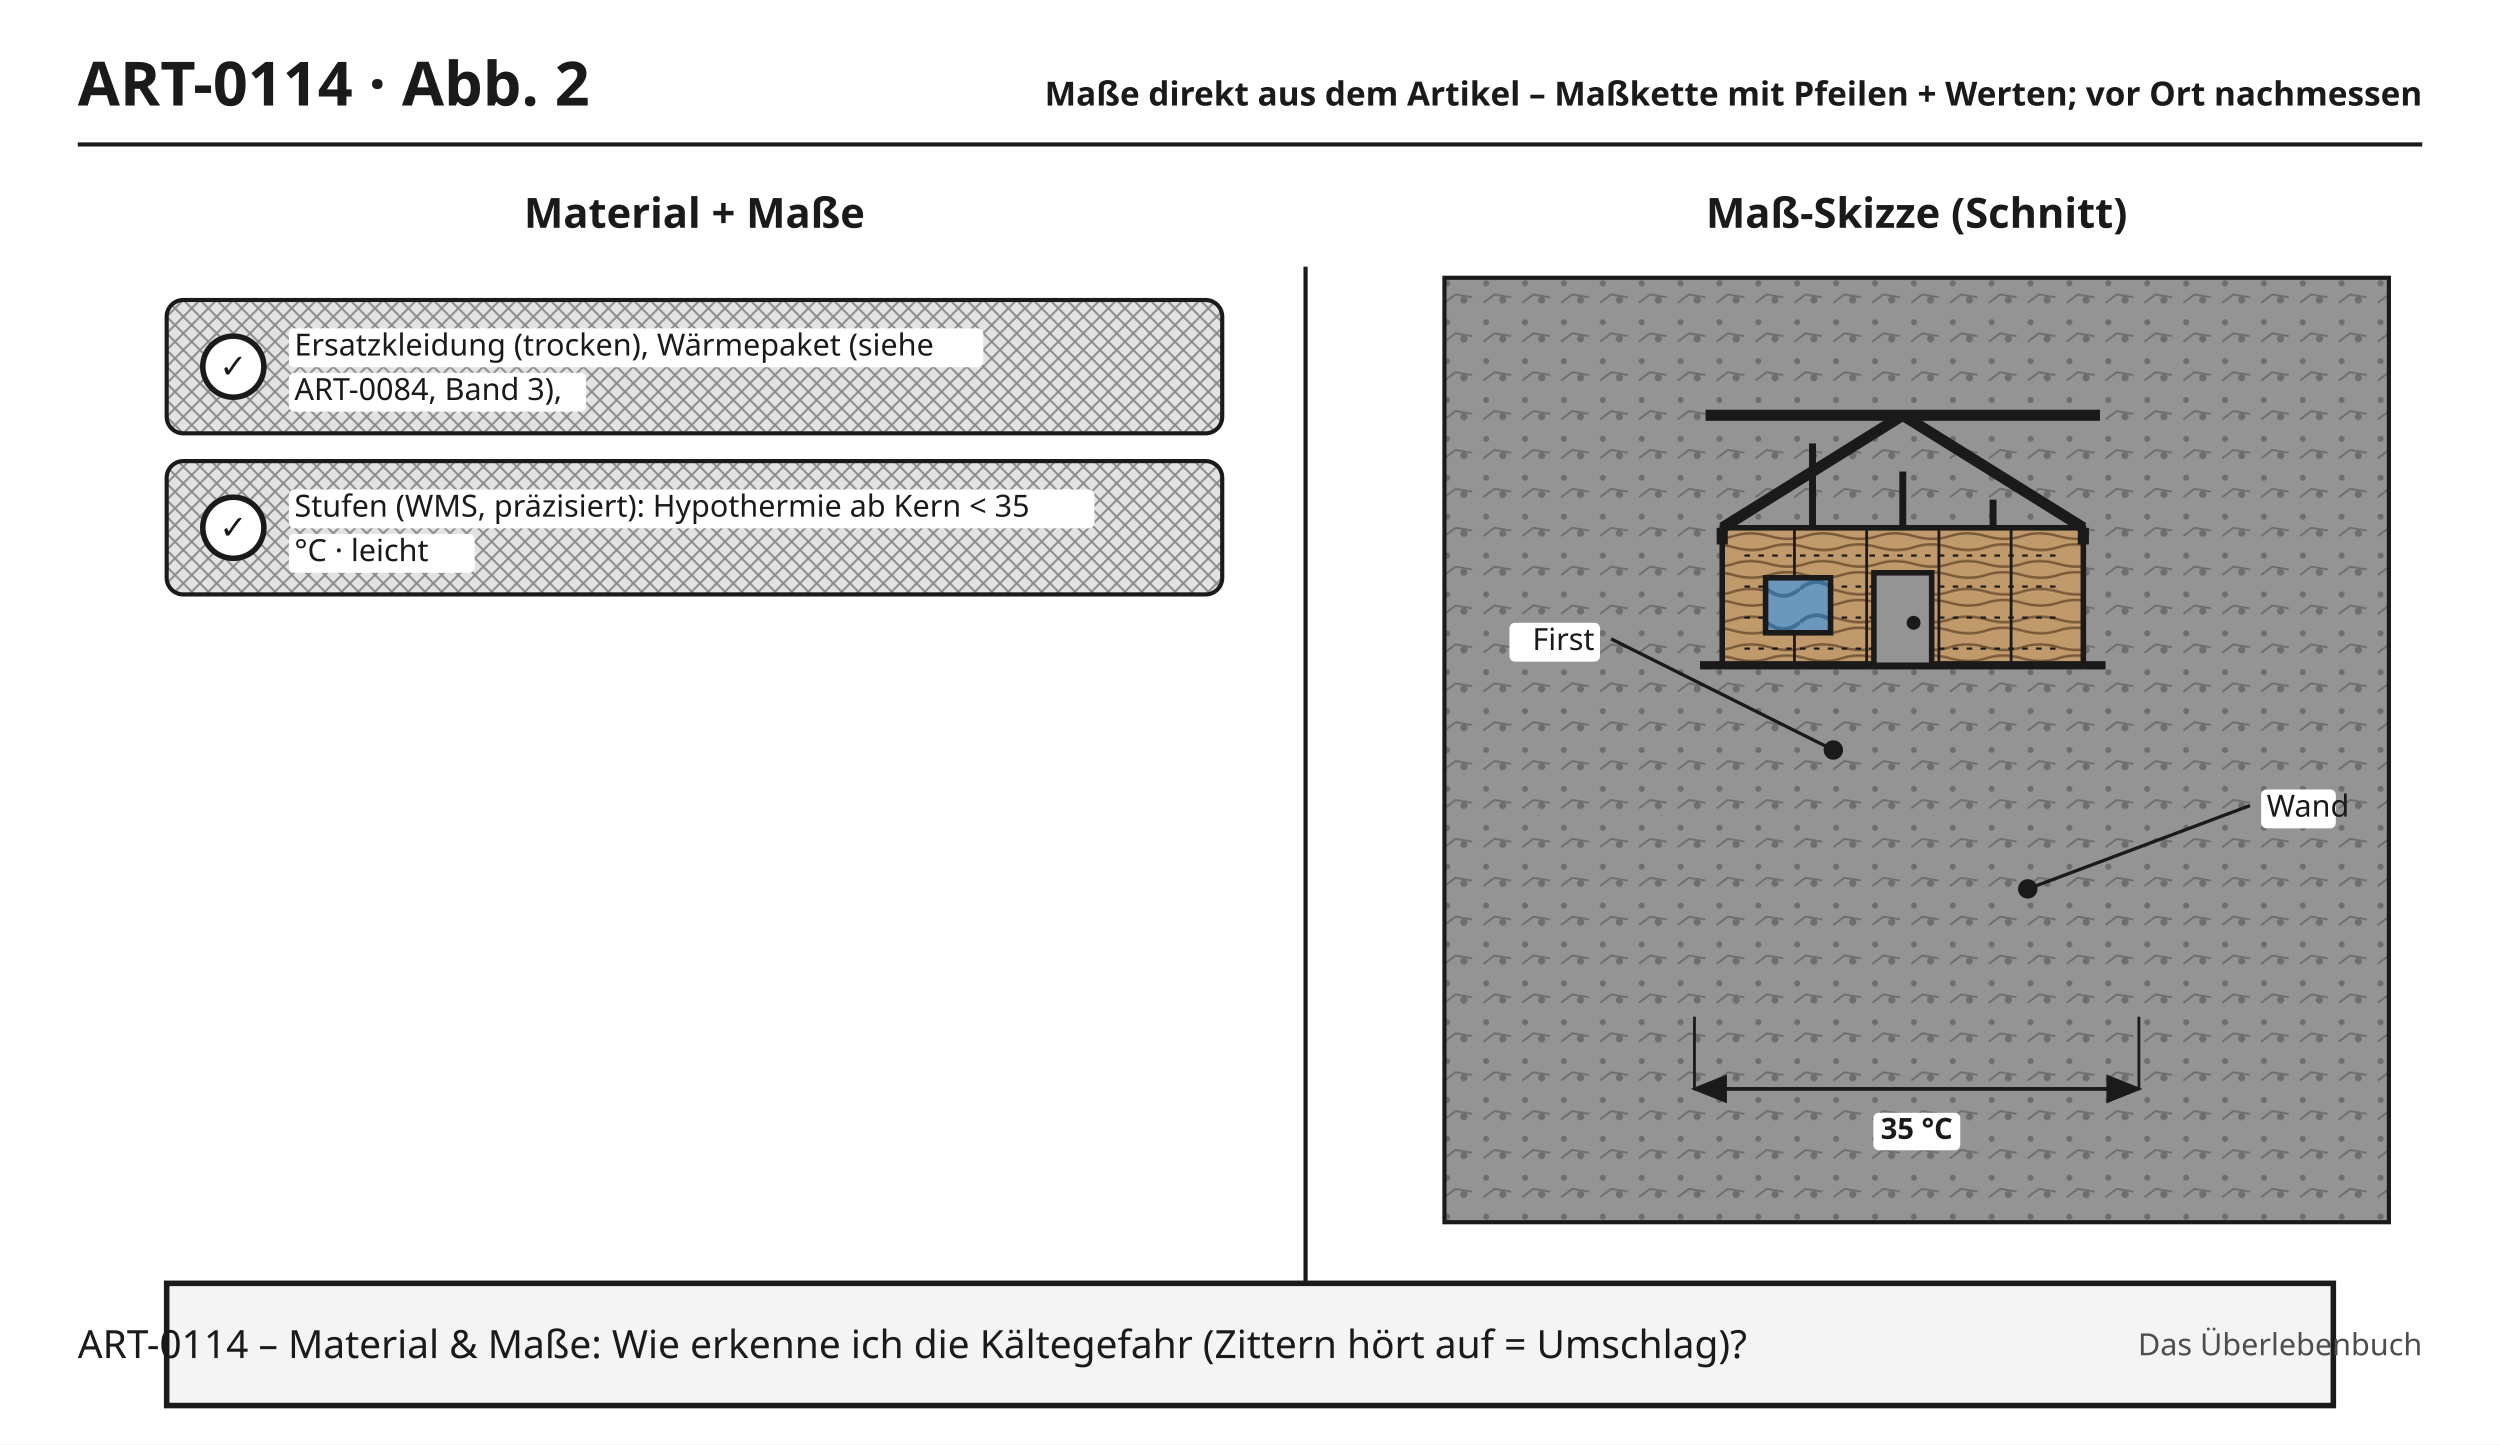
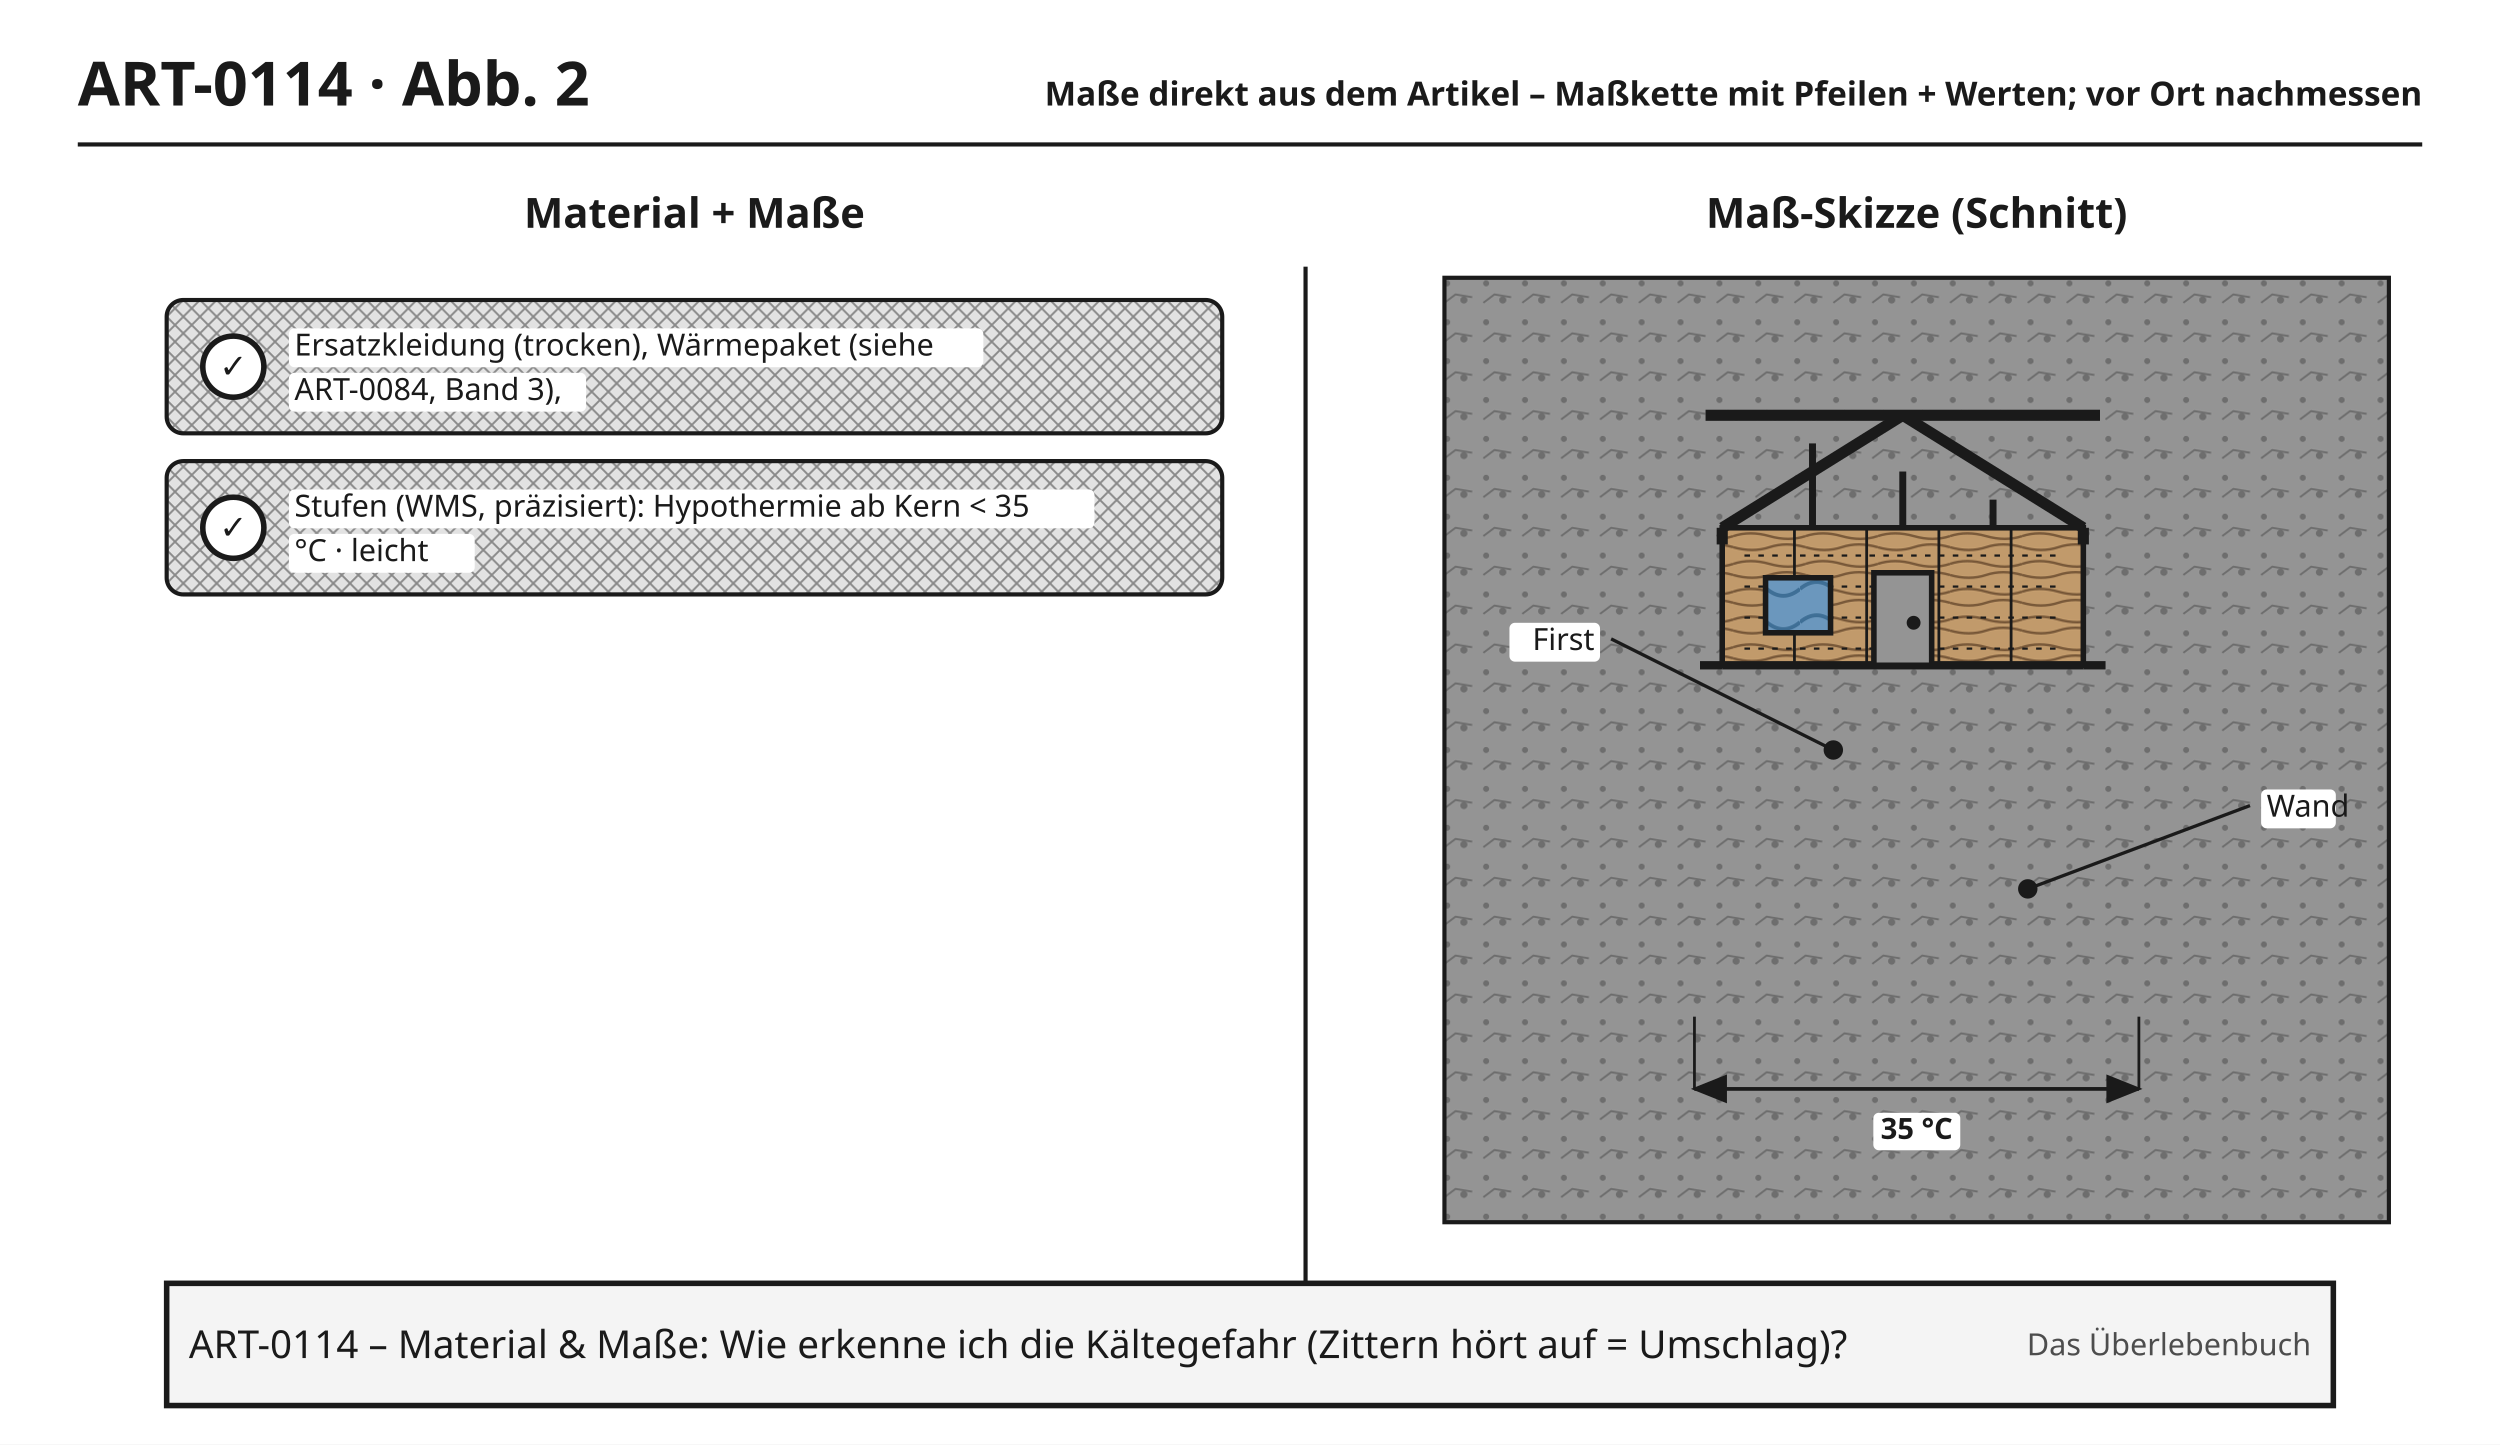
<svg xmlns="http://www.w3.org/2000/svg" viewBox="0 0 900 520" role="img" aria-label="ART-0114 · Abb. 2 – ART-0114 – Material &amp; Maße: Wie erkenne ich die Kältegefahr (Zittern hört auf = Umschlag)?">
  <defs>
    <marker id="ah" markerWidth="10" markerHeight="8" refX="9" refY="4" orient="auto">
      <path d="M0 0 L10 4 L0 8 z" fill="#1a1a1a" />
    </marker>
    <marker id="ahs" markerWidth="10" markerHeight="8" refX="1" refY="4" orient="auto">
      <path d="M10 0 L0 4 L10 8 z" fill="#1a1a1a" />
    </marker>
    <pattern id="hatch" width="8" height="8" patternTransform="rotate(45)" patternUnits="userSpaceOnUse">
      <line x1="0" y1="0" x2="0" y2="8" stroke="#6e6e6e" stroke-width="1.6" />
    </pattern>
    <pattern id="cross" width="8" height="8" patternUnits="userSpaceOnUse">
      <path d="M0 0 L8 8 M8 0 L0 8" stroke="#8a8a8a" stroke-width="1" />
    </pattern>
    <pattern id="dots" width="7" height="7" patternUnits="userSpaceOnUse">
      <circle cx="2" cy="2" r="1.4" fill="#6e6e6e" />
    </pattern>
    <pattern id="wtr" width="24" height="12" patternUnits="userSpaceOnUse">
      <rect width="24" height="12" fill="#6b97bd" />
      <path d="M0 8 q 6 -5 12 0 t 12 0" fill="none" stroke="#3f6f96" stroke-width="1.4" />
    </pattern>
    <pattern id="wood" width="26" height="10" patternUnits="userSpaceOnUse">
      <rect width="26" height="10" fill="#c19a6b" />
      <path d="M0 3 q 6 -2 13 0 t 13 0 M0 7 q 7 2 13 0 t 13 0" fill="none" stroke="#7a5a3a" stroke-width="0.9" />
    </pattern>
    <pattern id="grass" width="12" height="12" patternUnits="userSpaceOnUse">
      <rect width="12" height="12" fill="#b5d1a0" />
      <path d="M2 12 L4 4 M6 12 L7 2 M10 12 L9 6" stroke="#6e6e6e" stroke-width="0.9" />
    </pattern>
    <pattern id="fabric" width="6" height="6" patternUnits="userSpaceOnUse">
      <rect width="6" height="6" fill="#e2e2e2" />
      <path d="M0 0 L6 6 M6 0 L0 6" stroke="#8a8a8a" stroke-width="0.7" />
    </pattern>
    <pattern id="metal" width="20" height="6" patternUnits="userSpaceOnUse">
      <rect width="20" height="6" fill="#b8bec6" />
      <path d="M0 1.5 h20 M0 4.5 h20" stroke="#6e747e" stroke-width="0.7" />
    </pattern>
    <pattern id="stone" width="14" height="14" patternUnits="userSpaceOnUse">
      <rect width="14" height="14" fill="#949494" />
      <circle cx="3" cy="4" r="1.1" fill="#6e6e6e" />
      <circle cx="9" cy="10" r="1.3" fill="#6e6e6e" />
      <path d="M2 11 L6 8 L12 9" stroke="#6e6e6e" stroke-width="0.7" fill="none" />
    </pattern>
  </defs>
  <rect x="0" y="0" width="900" height="520" fill="#ffffff" />
  <line x1="28" y1="52" x2="872" y2="52" stroke="#1a1a1a" stroke-width="1.5" />
  <rect x="60" y="108" width="380" height="48" fill="url(#fabric)" stroke="#1a1a1a" stroke-width="1.5" rx="6" />
  <circle cx="84" cy="132" r="11" fill="#ffffff" stroke="#1a1a1a" stroke-width="2" />
  <rect x="60" y="166" width="380" height="48" fill="url(#fabric)" stroke="#1a1a1a" stroke-width="1.5" rx="6" />
  <circle cx="84" cy="190" r="11" fill="#ffffff" stroke="#1a1a1a" stroke-width="2" />
  <line x1="470" y1="96" x2="470" y2="470" stroke="#1a1a1a" stroke-width="1.5" />
  <rect x="520" y="100" width="340" height="340" fill="url(#stone)" stroke="#1a1a1a" stroke-width="1.5" />
  <rect x="620" y="190" width="130" height="49.5" fill="url(#wood)" stroke="#1a1a1a" stroke-width="2" />
  <line x1="646" y1="190" x2="646" y2="239.5" stroke="#1a1a1a" stroke-width="1" />
  <line x1="672" y1="190" x2="672" y2="239.5" stroke="#1a1a1a" stroke-width="1" />
  <line x1="698" y1="190" x2="698" y2="239.5" stroke="#1a1a1a" stroke-width="1" />
  <line x1="724" y1="190" x2="724" y2="239.5" stroke="#1a1a1a" stroke-width="1" />
  <line x1="628" y1="200" x2="742" y2="200" stroke="#1a1a1a" stroke-width="0.8" stroke-dasharray="2 3" />
  <line x1="628" y1="211.167" x2="742" y2="211.167" stroke="#1a1a1a" stroke-width="0.8" stroke-dasharray="2 3" />
  <line x1="628" y1="222.333" x2="742" y2="222.333" stroke="#1a1a1a" stroke-width="0.8" stroke-dasharray="2 3" />
  <line x1="628" y1="233.5" x2="742" y2="233.5" stroke="#1a1a1a" stroke-width="0.8" stroke-dasharray="2 3" />
  <line x1="620" y1="239.5" x2="750" y2="239.5" stroke="#1a1a1a" stroke-width="3" />
  <line x1="620" y1="190" x2="685" y2="149.5" stroke="#1a1a1a" stroke-width="4" />
  <line x1="750" y1="190" x2="685" y2="149.5" stroke="#1a1a1a" stroke-width="4" />
  <line x1="614" y1="149.5" x2="756" y2="149.5" stroke="#1a1a1a" stroke-width="4" />
  <line x1="652.5" y1="190" x2="652.5" y2="159.625" stroke="#1a1a1a" stroke-width="2.5" />
  <line x1="685" y1="190" x2="685" y2="169.75" stroke="#1a1a1a" stroke-width="2.5" />
  <line x1="717.5" y1="190" x2="717.5" y2="179.875" stroke="#1a1a1a" stroke-width="2.5" />
  <line x1="620" y1="190" x2="620" y2="196" stroke="#1a1a1a" stroke-width="4" />
  <line x1="750" y1="190" x2="750" y2="196" stroke="#1a1a1a" stroke-width="4" />
  <rect x="674.6" y="206.2" width="20.8" height="33.3" fill="#949494" stroke="#1a1a1a" stroke-width="2" />
  <circle cx="688.9" cy="224.2" r="2" fill="#1a1a1a" stroke="#1a1a1a" stroke-width="1" />
  <rect x="635.6" y="208" width="23.4" height="19.8" fill="url(#wtr)" stroke="#1a1a1a" stroke-width="2" />
  <line x1="612" y1="239.5" x2="620" y2="239.5" stroke="#1a1a1a" stroke-width="3" />
  <line x1="750" y1="239.5" x2="758" y2="239.5" stroke="#1a1a1a" stroke-width="3" />
  <line x1="610" y1="392" x2="770" y2="392" stroke="#1a1a1a" stroke-width="1" />
  <line x1="610" y1="366" x2="610" y2="392" stroke="#1a1a1a" stroke-width="1" />
  <line x1="770" y1="366" x2="770" y2="392" stroke="#1a1a1a" stroke-width="1" />
  <line x1="610" y1="392" x2="770" y2="392" stroke="#1a1a1a" stroke-width="1.3" marker-start="url(#ahs)" marker-end="url(#ah)" />
  <circle cx="660" cy="270" r="3.5" fill="#1a1a1a" stroke="none" />
  <line x1="660" y1="270" x2="580" y2="230" stroke="#1a1a1a" stroke-width="1.2" />
  <circle cx="730" cy="320" r="3.5" fill="#1a1a1a" stroke="none" />
  <line x1="730" y1="320" x2="810" y2="290" stroke="#1a1a1a" stroke-width="1.2" />
  <rect x="60" y="462" width="780" height="44" fill="#f4f4f4" stroke="#1a1a1a" stroke-width="2" />
  <text x="28" y="38" font-family="sans-serif" font-size="22" text-anchor="start" font-weight="bold" fill="#1a1a1a">ART-0114 · Abb. 2</text>
  <text x="250" y="82" font-family="sans-serif" font-size="15" text-anchor="middle" font-weight="bold" fill="#1a1a1a">Material + Maße</text>
  <rect x="78.9" y="125.5" width="10.2" height="15.0" fill="#ffffff" rx="2" data-halo="1" />
  <text x="84" y="136" font-family="sans-serif" font-size="12" text-anchor="middle" font-weight="bold" fill="#1a1a1a">✓</text>
  <rect x="104.0" y="118.2" width="250.0" height="14.0" fill="#ffffff" rx="2" data-halo="1" />
  <text x="106" y="128" font-family="sans-serif" font-size="11" text-anchor="start" font-weight="normal" fill="#1a1a1a">Ersatzkleidung (trocken), Wärmepaket (siehe</text>
  <rect x="104.0" y="134.2" width="107.0" height="14.0" fill="#ffffff" rx="2" data-halo="1" />
  <text x="106" y="144" font-family="sans-serif" font-size="11" text-anchor="start" font-weight="normal" fill="#1a1a1a">ART-0084, Band 3),</text>
  <rect x="78.9" y="183.5" width="10.2" height="15.0" fill="#ffffff" rx="2" data-halo="1" />
  <text x="84" y="194" font-family="sans-serif" font-size="12" text-anchor="middle" font-weight="bold" fill="#1a1a1a">✓</text>
  <rect x="104.0" y="176.2" width="290.0" height="14.0" fill="#ffffff" rx="2" data-halo="1" />
  <text x="106" y="186" font-family="sans-serif" font-size="11" text-anchor="start" font-weight="normal" fill="#1a1a1a">Stufen (WMS, präzisiert): Hypothermie ab Kern &lt; 35</text>
  <rect x="104.0" y="192.2" width="66.9" height="14.0" fill="#ffffff" rx="2" data-halo="1" />
  <text x="106" y="202" font-family="sans-serif" font-size="11" text-anchor="start" font-weight="normal" fill="#1a1a1a">°C · leicht</text>
  <text x="690" y="82" font-family="sans-serif" font-size="15" text-anchor="middle" font-weight="bold" fill="#1a1a1a">Maß-Skizze (Schnitt)</text>
  <rect x="674.4" y="400.6" width="31.3" height="13.5" fill="#ffffff" rx="2" data-halo="1" />
  <text x="690" y="410" font-family="sans-serif" font-size="10.5" text-anchor="middle" font-weight="bold" fill="#1a1a1a">35 °C</text>
  <rect x="543.4" y="224.2" width="32.6" height="14.0" fill="#ffffff" rx="2" data-halo="1" />
  <text x="574" y="234" font-family="sans-serif" font-size="11" text-anchor="end" font-weight="normal" fill="#1a1a1a">First</text>
  <rect x="814.0" y="284.2" width="26.9" height="14.0" fill="#ffffff" rx="2" data-halo="1" />
  <text x="816" y="294" font-family="sans-serif" font-size="11" text-anchor="start" font-weight="normal" fill="#1a1a1a">Wand</text>
  <text x="872" y="38" font-family="sans-serif" font-size="12" text-anchor="end" font-weight="bold" fill="#1a1a1a">Maße direkt aus dem Artikel – Maßkette mit Pfeilen + Werten; vor Ort nachmessen</text>
-   <text x="28" y="488.9" font-family="sans-serif" font-size="14" text-anchor="start" font-weight="normal" fill="#1a1a1a">ART-0114 – Material &amp; Maße: Wie erkenne ich die Kältegefahr (Zittern hört auf = Umschlag)?</text>
-   <text x="872" y="487.9" font-family="sans-serif" font-size="11" text-anchor="end" font-weight="normal" fill="#4d4d4d">Das Überlebenbuch</text>
+   <text x="68.0" y="488.9" font-family="sans-serif" font-size="13.91" text-anchor="start" font-weight="normal" fill="#1a1a1a">ART-0114 – Material &amp; Maße: Wie erkenne ich die Kältegefahr (Zittern hört auf = Umschlag)?</text>
+   <text x="832.0" y="487.9" font-family="sans-serif" font-size="11" text-anchor="end" font-weight="normal" fill="#4d4d4d">Das Überlebenbuch</text>
</svg>
